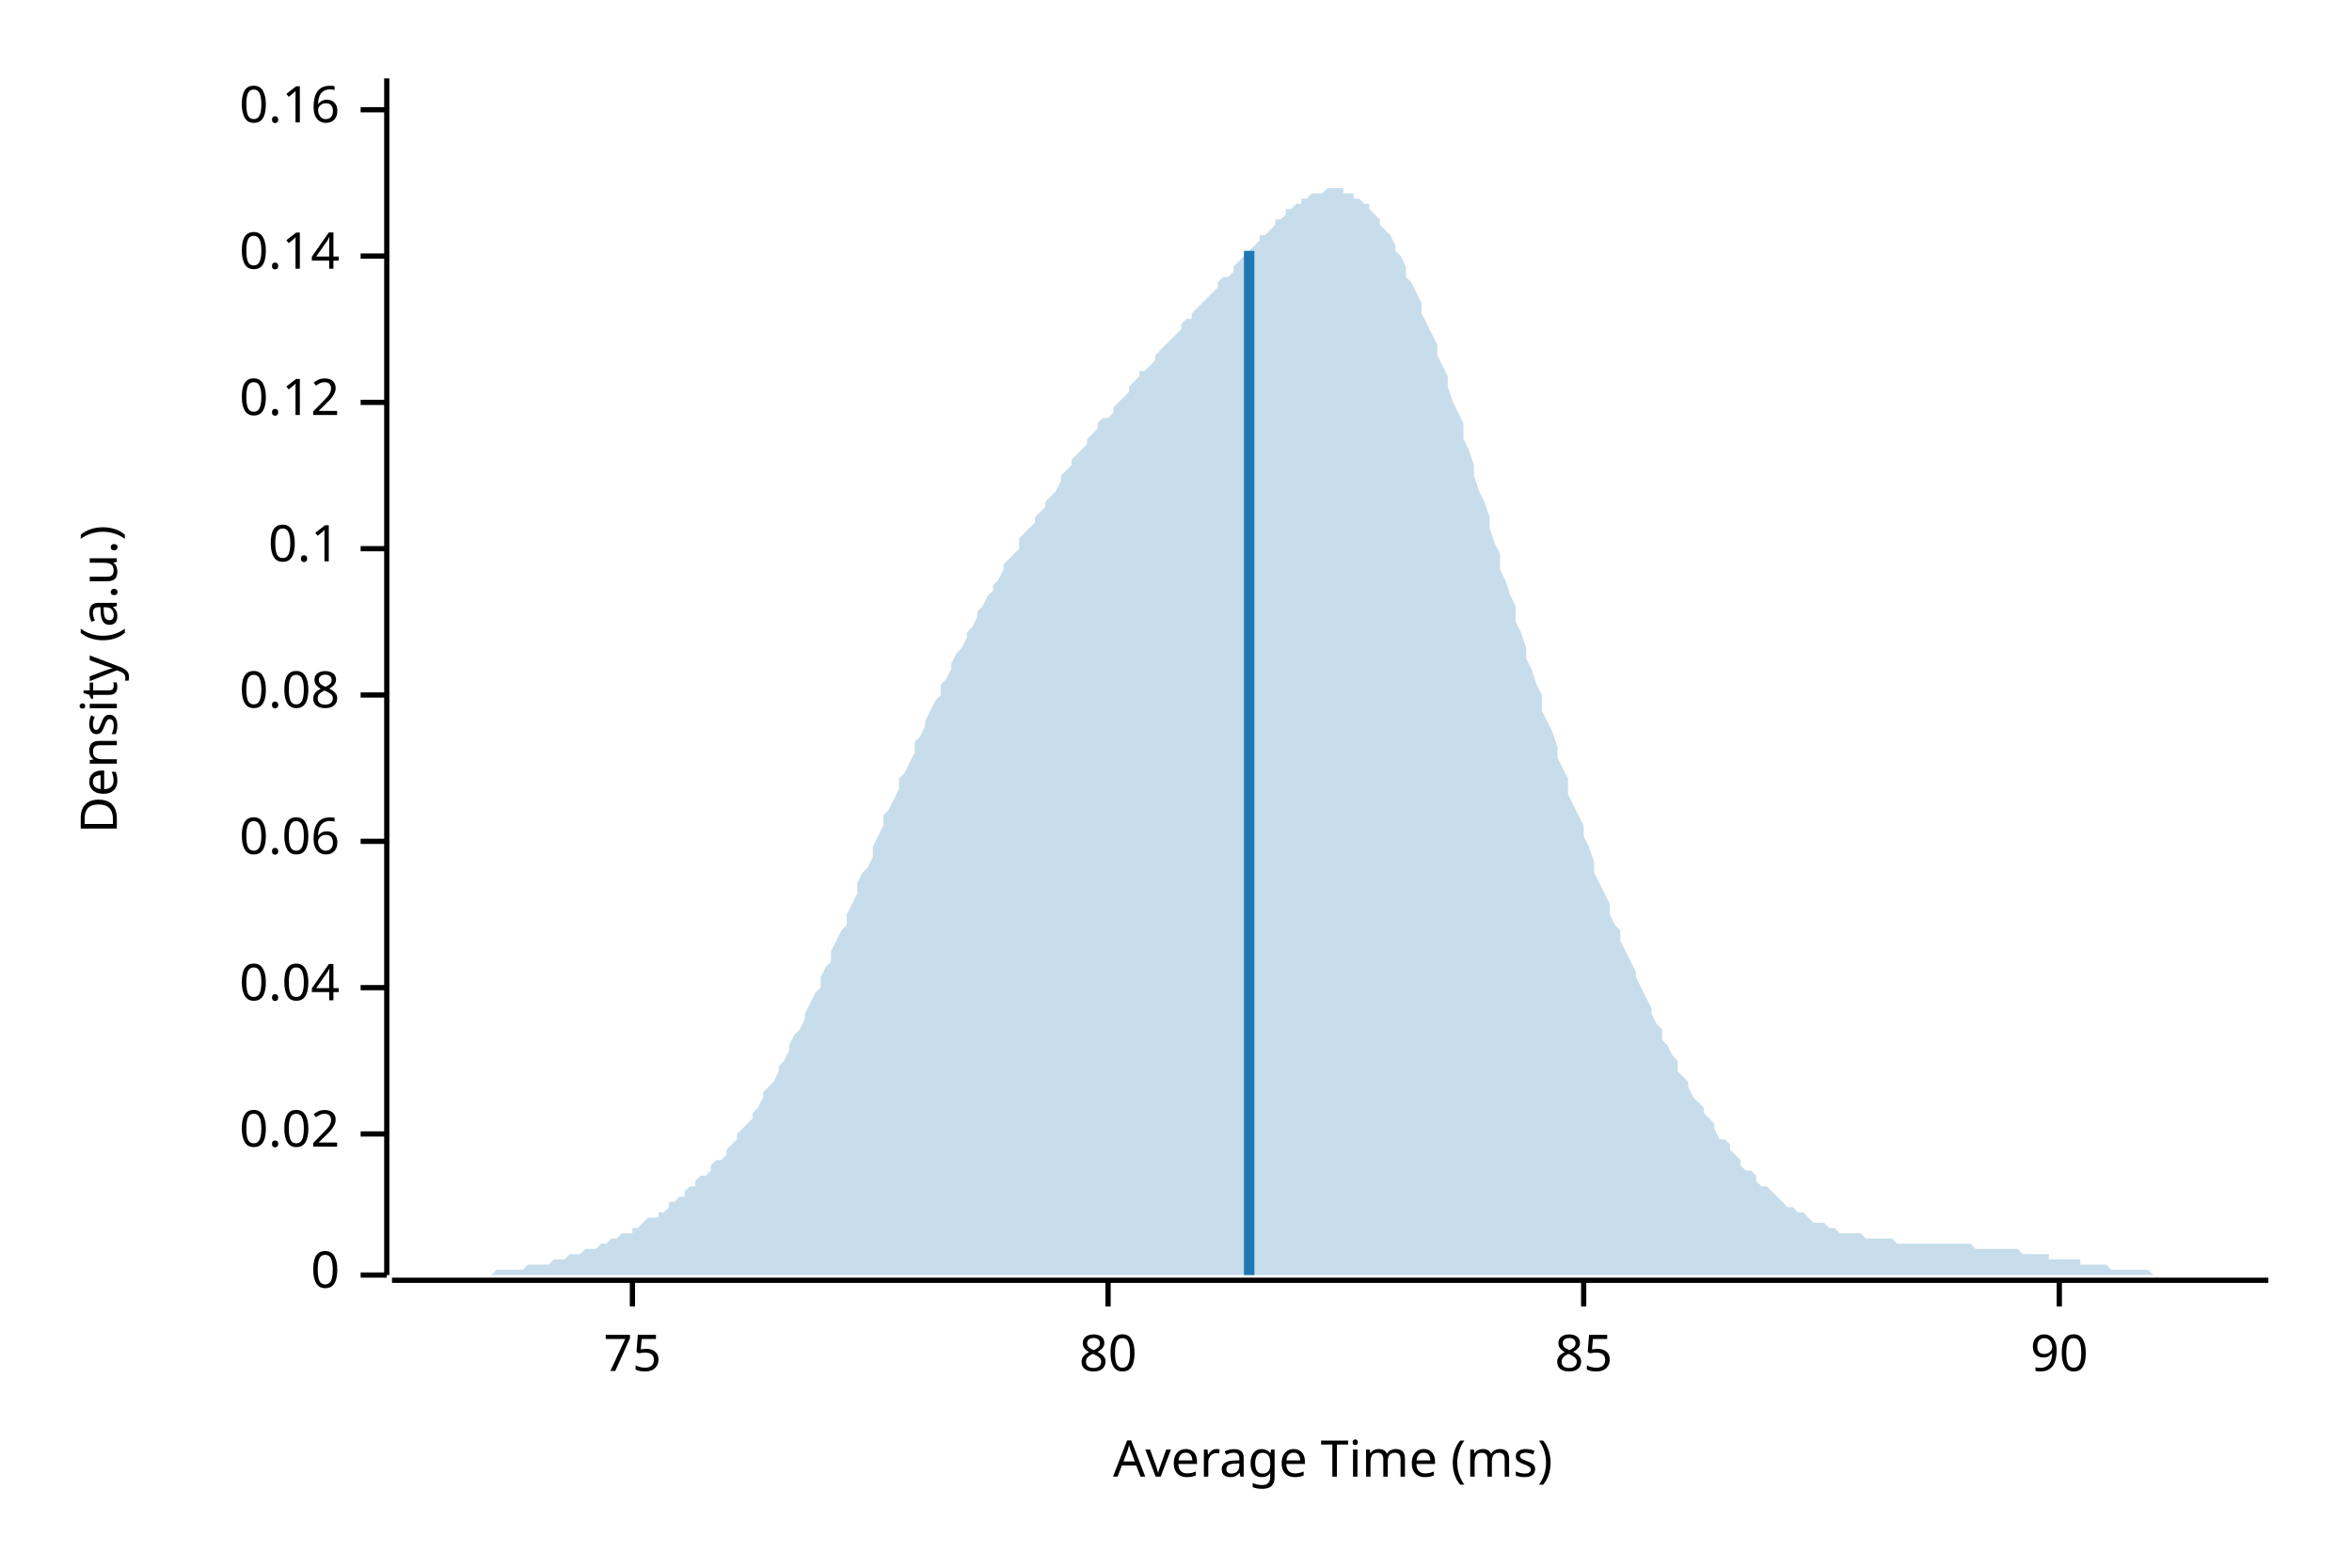
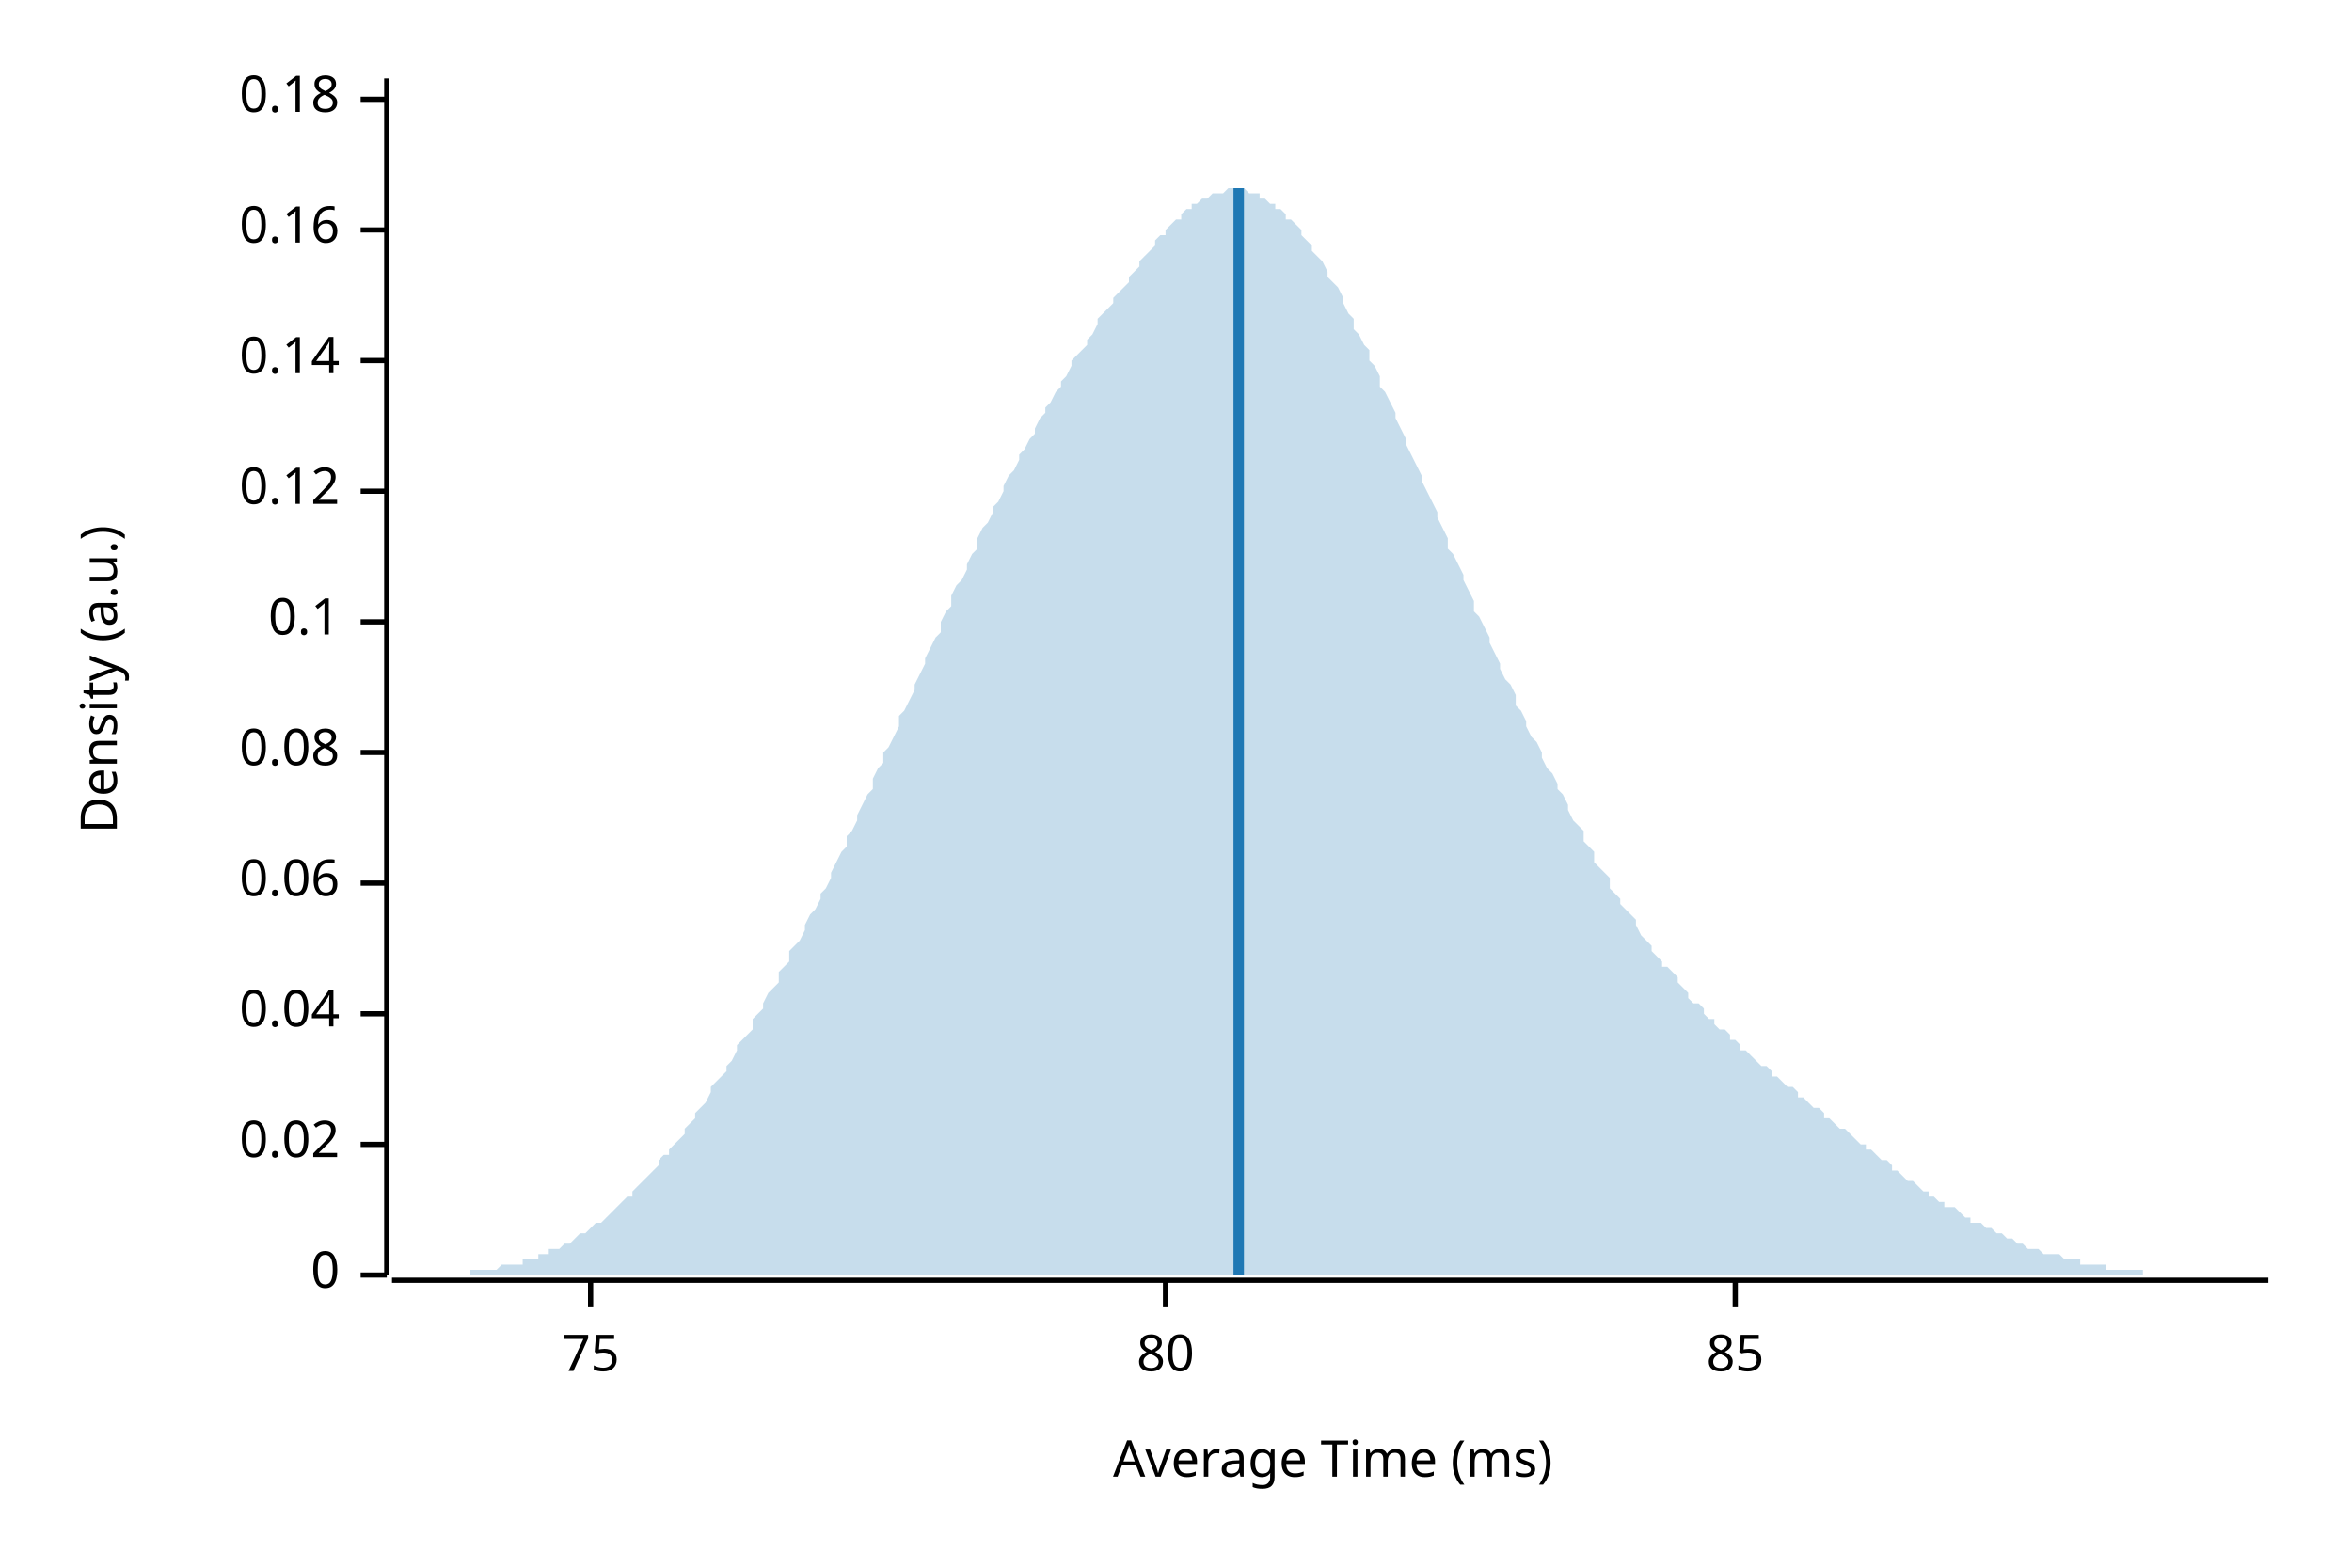
<svg xmlns="http://www.w3.org/2000/svg" width="450" height="300" viewBox="0 0 450 300">
  <text x="15" y="130" dy="0.76em" text-anchor="middle" font-family="sans-serif" font-size="9.677" opacity="1" fill="#000000" transform="rotate(270, 15, 130)">
Density (a.u.)
</text>
  <text x="255" y="285" dy="-0.5ex" text-anchor="middle" font-family="sans-serif" font-size="9.677" opacity="1" fill="#000000">
Average Time (ms)
</text>
  <polyline fill="none" opacity="1" stroke="#000000" stroke-width="1" points="74,15 74,244 " />
  <text x="65" y="244" dy="0.5ex" text-anchor="end" font-family="sans-serif" font-size="9.677" opacity="1" fill="#000000">
0
</text>
  <polyline fill="none" opacity="1" stroke="#000000" stroke-width="1" points="69,244 74,244 " />
-   <text x="65" y="217" dy="0.5ex" text-anchor="end" font-family="sans-serif" font-size="9.677" opacity="1" fill="#000000">
+   <text x="65" y="219" dy="0.5ex" text-anchor="end" font-family="sans-serif" font-size="9.677" opacity="1" fill="#000000">
0.02
</text>
-   <polyline fill="none" opacity="1" stroke="#000000" stroke-width="1" points="69,217 74,217 " />
-   <text x="65" y="189" dy="0.5ex" text-anchor="end" font-family="sans-serif" font-size="9.677" opacity="1" fill="#000000">
+   <polyline fill="none" opacity="1" stroke="#000000" stroke-width="1" points="69,219 74,219 " />
+   <text x="65" y="194" dy="0.5ex" text-anchor="end" font-family="sans-serif" font-size="9.677" opacity="1" fill="#000000">
0.04
</text>
-   <polyline fill="none" opacity="1" stroke="#000000" stroke-width="1" points="69,189 74,189 " />
-   <text x="65" y="161" dy="0.5ex" text-anchor="end" font-family="sans-serif" font-size="9.677" opacity="1" fill="#000000">
+   <polyline fill="none" opacity="1" stroke="#000000" stroke-width="1" points="69,194 74,194 " />
+   <text x="65" y="169" dy="0.5ex" text-anchor="end" font-family="sans-serif" font-size="9.677" opacity="1" fill="#000000">
0.06
</text>
-   <polyline fill="none" opacity="1" stroke="#000000" stroke-width="1" points="69,161 74,161 " />
-   <text x="65" y="133" dy="0.5ex" text-anchor="end" font-family="sans-serif" font-size="9.677" opacity="1" fill="#000000">
+   <polyline fill="none" opacity="1" stroke="#000000" stroke-width="1" points="69,169 74,169 " />
+   <text x="65" y="144" dy="0.5ex" text-anchor="end" font-family="sans-serif" font-size="9.677" opacity="1" fill="#000000">
0.08
</text>
-   <polyline fill="none" opacity="1" stroke="#000000" stroke-width="1" points="69,133 74,133 " />
-   <text x="65" y="105" dy="0.5ex" text-anchor="end" font-family="sans-serif" font-size="9.677" opacity="1" fill="#000000">
+   <polyline fill="none" opacity="1" stroke="#000000" stroke-width="1" points="69,144 74,144 " />
+   <text x="65" y="119" dy="0.5ex" text-anchor="end" font-family="sans-serif" font-size="9.677" opacity="1" fill="#000000">
0.1
</text>
-   <polyline fill="none" opacity="1" stroke="#000000" stroke-width="1" points="69,105 74,105 " />
-   <text x="65" y="77" dy="0.5ex" text-anchor="end" font-family="sans-serif" font-size="9.677" opacity="1" fill="#000000">
+   <polyline fill="none" opacity="1" stroke="#000000" stroke-width="1" points="69,119 74,119 " />
+   <text x="65" y="94" dy="0.5ex" text-anchor="end" font-family="sans-serif" font-size="9.677" opacity="1" fill="#000000">
0.12
</text>
-   <polyline fill="none" opacity="1" stroke="#000000" stroke-width="1" points="69,77 74,77 " />
-   <text x="65" y="49" dy="0.5ex" text-anchor="end" font-family="sans-serif" font-size="9.677" opacity="1" fill="#000000">
+   <polyline fill="none" opacity="1" stroke="#000000" stroke-width="1" points="69,94 74,94 " />
+   <text x="65" y="69" dy="0.5ex" text-anchor="end" font-family="sans-serif" font-size="9.677" opacity="1" fill="#000000">
0.14
</text>
-   <polyline fill="none" opacity="1" stroke="#000000" stroke-width="1" points="69,49 74,49 " />
-   <text x="65" y="21" dy="0.5ex" text-anchor="end" font-family="sans-serif" font-size="9.677" opacity="1" fill="#000000">
+   <polyline fill="none" opacity="1" stroke="#000000" stroke-width="1" points="69,69 74,69 " />
+   <text x="65" y="44" dy="0.5ex" text-anchor="end" font-family="sans-serif" font-size="9.677" opacity="1" fill="#000000">
0.16
</text>
-   <polyline fill="none" opacity="1" stroke="#000000" stroke-width="1" points="69,21 74,21 " />
+   <polyline fill="none" opacity="1" stroke="#000000" stroke-width="1" points="69,44 74,44 " />
+   <text x="65" y="19" dy="0.5ex" text-anchor="end" font-family="sans-serif" font-size="9.677" opacity="1" fill="#000000">
+ 0.18
+ </text>
+   <polyline fill="none" opacity="1" stroke="#000000" stroke-width="1" points="69,19 74,19 " />
  <polyline fill="none" opacity="1" stroke="#000000" stroke-width="1" points="75,245 434,245 " />
-   <text x="121" y="255" dy="0.76em" text-anchor="middle" font-family="sans-serif" font-size="9.677" opacity="1" fill="#000000">
+   <text x="113" y="255" dy="0.76em" text-anchor="middle" font-family="sans-serif" font-size="9.677" opacity="1" fill="#000000">
75
</text>
-   <polyline fill="none" opacity="1" stroke="#000000" stroke-width="1" points="121,245 121,250 " />
-   <text x="212" y="255" dy="0.76em" text-anchor="middle" font-family="sans-serif" font-size="9.677" opacity="1" fill="#000000">
+   <polyline fill="none" opacity="1" stroke="#000000" stroke-width="1" points="113,245 113,250 " />
+   <text x="223" y="255" dy="0.76em" text-anchor="middle" font-family="sans-serif" font-size="9.677" opacity="1" fill="#000000">
80
</text>
-   <polyline fill="none" opacity="1" stroke="#000000" stroke-width="1" points="212,245 212,250 " />
-   <text x="303" y="255" dy="0.76em" text-anchor="middle" font-family="sans-serif" font-size="9.677" opacity="1" fill="#000000">
+   <polyline fill="none" opacity="1" stroke="#000000" stroke-width="1" points="223,245 223,250 " />
+   <text x="332" y="255" dy="0.76em" text-anchor="middle" font-family="sans-serif" font-size="9.677" opacity="1" fill="#000000">
85
</text>
-   <polyline fill="none" opacity="1" stroke="#000000" stroke-width="1" points="303,245 303,250 " />
-   <text x="394" y="255" dy="0.76em" text-anchor="middle" font-family="sans-serif" font-size="9.677" opacity="1" fill="#000000">
- 90
- </text>
-   <polyline fill="none" opacity="1" stroke="#000000" stroke-width="1" points="394,245 394,250 " />
-   <polygon opacity="0.25" fill="#1F78B4" points="75,244 75,244 76,244 77,244 77,244 78,244 79,244 80,244 80,244 81,244 82,244 82,244 83,244 84,244 85,244 85,244 86,244 87,244 87,244 88,244 89,244 90,244 90,244 91,244 92,244 92,244 93,244 94,244 95,243 95,243 96,243 97,243 98,243 98,243 99,243 100,243 100,243 101,242 102,242 103,242 103,242 104,242 105,242 105,242 106,241 107,241 108,241 108,241 109,240 110,240 110,240 111,240 112,239 113,239 113,239 114,239 115,238 116,238 116,238 117,237 118,237 118,237 119,236 120,236 121,236 121,235 122,235 123,234 123,234 124,233 125,233 126,233 126,232 127,232 128,231 128,230 129,230 130,229 131,229 131,228 132,227 133,227 133,226 134,225 135,225 136,224 136,223 137,222 138,222 139,221 139,220 140,219 141,218 141,217 142,216 143,215 144,214 144,213 145,212 146,210 146,209 147,208 148,207 149,205 149,204 150,203 151,201 151,200 152,198 153,197 154,195 154,194 155,192 156,190 157,189 157,187 158,185 159,184 159,182 160,180 161,178 162,177 162,175 163,173 164,171 164,169 165,167 166,166 167,164 167,162 168,160 169,158 169,156 170,155 171,153 172,151 172,149 173,148 174,146 175,144 175,142 176,141 177,139 177,138 178,136 179,134 180,133 180,131 181,130 182,128 182,127 183,125 184,124 185,122 185,121 186,120 187,118 187,117 188,116 189,114 190,113 190,112 191,111 192,109 192,108 193,107 194,106 195,105 195,103 196,102 197,101 198,100 198,99 199,98 200,97 200,96 201,95 202,94 203,92 203,91 204,90 205,89 205,88 206,87 207,86 208,85 208,84 209,83 210,82 210,81 211,80 212,80 213,79 213,78 214,77 215,76 216,75 216,74 217,73 218,72 218,71 219,71 220,70 221,69 221,68 222,67 223,66 223,66 224,65 225,64 226,63 226,62 227,61 228,61 228,60 229,59 230,58 231,57 231,57 232,56 233,55 233,54 234,53 235,53 236,52 236,51 237,50 238,49 239,48 239,48 240,47 241,46 241,45 242,45 243,44 244,43 244,42 245,42 246,41 246,40 247,40 248,39 249,39 249,38 250,38 251,37 251,37 252,37 253,37 254,36 254,36 255,36 256,36 257,36 257,37 258,37 259,37 259,38 260,38 261,39 262,39 262,40 263,41 264,42 264,43 265,44 266,45 267,47 267,48 268,49 269,51 269,53 270,54 271,56 272,58 272,60 273,62 274,64 275,66 275,68 276,70 277,72 277,74 278,77 279,79 280,81 280,84 281,86 282,89 282,91 283,94 284,96 285,99 285,101 286,104 287,106 287,109 288,111 289,114 290,116 290,119 291,121 292,124 292,126 293,128 294,131 295,133 295,136 296,138 297,140 298,143 298,145 299,147 300,149 300,152 301,154 302,156 303,158 303,160 304,162 305,165 305,167 306,169 307,171 308,173 308,175 309,177 310,178 310,180 311,182 312,184 313,186 313,187 314,189 315,191 316,193 316,194 317,196 318,197 318,199 319,200 320,202 321,203 321,205 322,206 323,207 323,208 324,210 325,211 326,212 326,213 327,214 328,215 328,216 329,218 330,218 331,219 331,220 332,221 333,222 333,223 334,224 335,224 336,225 336,226 337,227 338,227 339,228 339,228 340,229 341,230 341,230 342,231 343,231 344,232 344,232 345,232 346,233 346,233 347,234 348,234 349,234 349,234 350,235 351,235 351,235 352,236 353,236 354,236 354,236 355,236 356,236 357,237 357,237 358,237 359,237 359,237 360,237 361,237 362,237 362,237 363,238 364,238 364,238 365,238 366,238 367,238 367,238 368,238 369,238 369,238 370,238 371,238 372,238 372,238 373,238 374,238 375,238 375,238 376,238 377,238 377,238 378,239 379,239 380,239 380,239 381,239 382,239 382,239 383,239 384,239 385,239 385,239 386,239 387,240 387,240 388,240 389,240 390,240 390,240 391,240 392,240 392,241 393,241 394,241 395,241 395,241 396,241 397,241 398,241 398,242 399,242 400,242 400,242 401,242 402,242 403,242 403,242 404,243 405,243 405,243 406,243 407,243 408,243 408,243 409,243 410,243 410,243 411,243 412,244 413,244 413,244 414,244 415,244 416,244 416,244 417,244 418,244 418,244 419,244 420,244 421,244 421,244 422,244 423,244 423,244 424,244 425,244 426,244 426,244 427,244 428,244 428,244 429,244 430,244 431,244 431,244 432,244 433,244 434,244 434,244 75,244 " />
-   <polyline fill="none" opacity="1" stroke="#1F78B4" stroke-width="2" points="239,244 239,48 " />
+   <polyline fill="none" opacity="1" stroke="#000000" stroke-width="1" points="332,245 332,250 " />
+   <polygon opacity="0.25" fill="#1F78B4" points="75,244 75,244 76,244 77,244 77,244 78,244 79,244 80,244 80,244 81,244 82,244 82,244 83,244 84,244 85,244 85,244 86,244 87,244 87,244 88,244 89,244 90,244 90,243 91,243 92,243 92,243 93,243 94,243 95,243 95,243 96,242 97,242 98,242 98,242 99,242 100,242 100,241 101,241 102,241 103,241 103,240 104,240 105,240 105,239 106,239 107,239 108,238 108,238 109,238 110,237 110,237 111,236 112,236 113,235 113,235 114,234 115,234 116,233 116,233 117,232 118,231 118,231 119,230 120,229 121,229 121,228 122,227 123,226 123,226 124,225 125,224 126,223 126,222 127,221 128,221 128,220 129,219 130,218 131,217 131,216 132,215 133,214 133,213 134,212 135,211 136,209 136,208 137,207 138,206 139,205 139,204 140,203 141,201 141,200 142,199 143,198 144,197 144,195 145,194 146,193 146,192 147,190 148,189 149,188 149,186 150,185 151,184 151,182 152,181 153,180 154,178 154,177 155,175 156,174 157,172 157,171 158,170 159,168 159,167 160,165 161,163 162,162 162,160 163,159 164,157 164,156 165,154 166,152 167,151 167,149 168,147 169,146 169,144 170,143 171,141 172,139 172,137 173,136 174,134 175,132 175,131 176,129 177,127 177,126 178,124 179,122 180,121 180,119 181,117 182,116 182,114 183,112 184,111 185,109 185,108 186,106 187,105 187,103 188,101 189,100 190,98 190,97 191,96 192,94 192,93 193,91 194,90 195,88 195,87 196,86 197,84 198,83 198,82 199,80 200,79 200,78 201,77 202,75 203,74 203,73 204,72 205,70 205,69 206,68 207,67 208,66 208,65 209,64 210,62 210,61 211,60 212,59 213,58 213,57 214,56 215,55 216,54 216,53 217,52 218,51 218,50 219,49 220,48 221,47 221,46 222,45 223,45 223,44 224,43 225,42 226,42 226,41 227,40 228,40 228,39 229,39 230,38 231,38 231,38 232,37 233,37 233,37 234,37 235,36 236,36 236,36 237,36 238,36 239,37 239,37 240,37 241,37 241,38 242,38 243,39 244,39 244,40 245,40 246,41 246,42 247,42 248,43 249,44 249,45 250,46 251,47 251,48 252,49 253,50 254,52 254,53 255,54 256,55 257,57 257,58 258,60 259,61 259,63 260,64 261,66 262,67 262,69 263,70 264,72 264,74 265,75 266,77 267,79 267,80 268,82 269,84 269,85 270,87 271,89 272,91 272,92 273,94 274,96 275,98 275,99 276,101 277,103 277,105 278,106 279,108 280,110 280,111 281,113 282,115 282,117 283,118 284,120 285,122 285,123 286,125 287,127 287,128 288,130 289,131 290,133 290,135 291,136 292,138 292,139 293,141 294,142 295,144 295,145 296,147 297,148 298,150 298,151 299,152 300,154 300,155 301,157 302,158 303,159 303,161 304,162 305,163 305,165 306,166 307,167 308,168 308,170 309,171 310,172 310,173 311,174 312,175 313,176 313,177 314,179 315,180 316,181 316,182 317,183 318,184 318,185 319,185 320,186 321,187 321,188 322,189 323,190 323,191 324,192 325,192 326,193 326,194 327,195 328,195 328,196 329,197 330,197 331,198 331,199 332,199 333,200 333,201 334,201 335,202 336,203 336,203 337,204 338,204 339,205 339,206 340,206 341,207 341,207 342,208 343,208 344,209 344,210 345,210 346,211 346,211 347,212 348,212 349,213 349,214 350,214 351,215 351,215 352,216 353,216 354,217 354,217 355,218 356,219 357,219 357,220 358,220 359,221 359,221 360,222 361,222 362,223 362,224 363,224 364,225 364,225 365,226 366,226 367,227 367,227 368,228 369,228 369,229 370,229 371,230 372,230 372,231 373,231 374,231 375,232 375,232 376,233 377,233 377,234 378,234 379,234 380,235 380,235 381,235 382,236 382,236 383,236 384,237 385,237 385,237 386,238 387,238 387,238 388,239 389,239 390,239 390,239 391,240 392,240 392,240 393,240 394,240 395,241 395,241 396,241 397,241 398,241 398,242 399,242 400,242 400,242 401,242 402,242 403,242 403,243 404,243 405,243 405,243 406,243 407,243 408,243 408,243 409,243 410,243 410,244 411,244 412,244 413,244 413,244 414,244 415,244 416,244 416,244 417,244 418,244 418,244 419,244 420,244 421,244 421,244 422,244 423,244 423,244 424,244 425,244 426,244 426,244 427,244 428,244 428,244 429,244 430,244 431,244 431,244 432,244 433,244 434,244 434,244 75,244 " />
+   <polyline fill="none" opacity="1" stroke="#1F78B4" stroke-width="2" points="237,244 237,36 " />
</svg>
